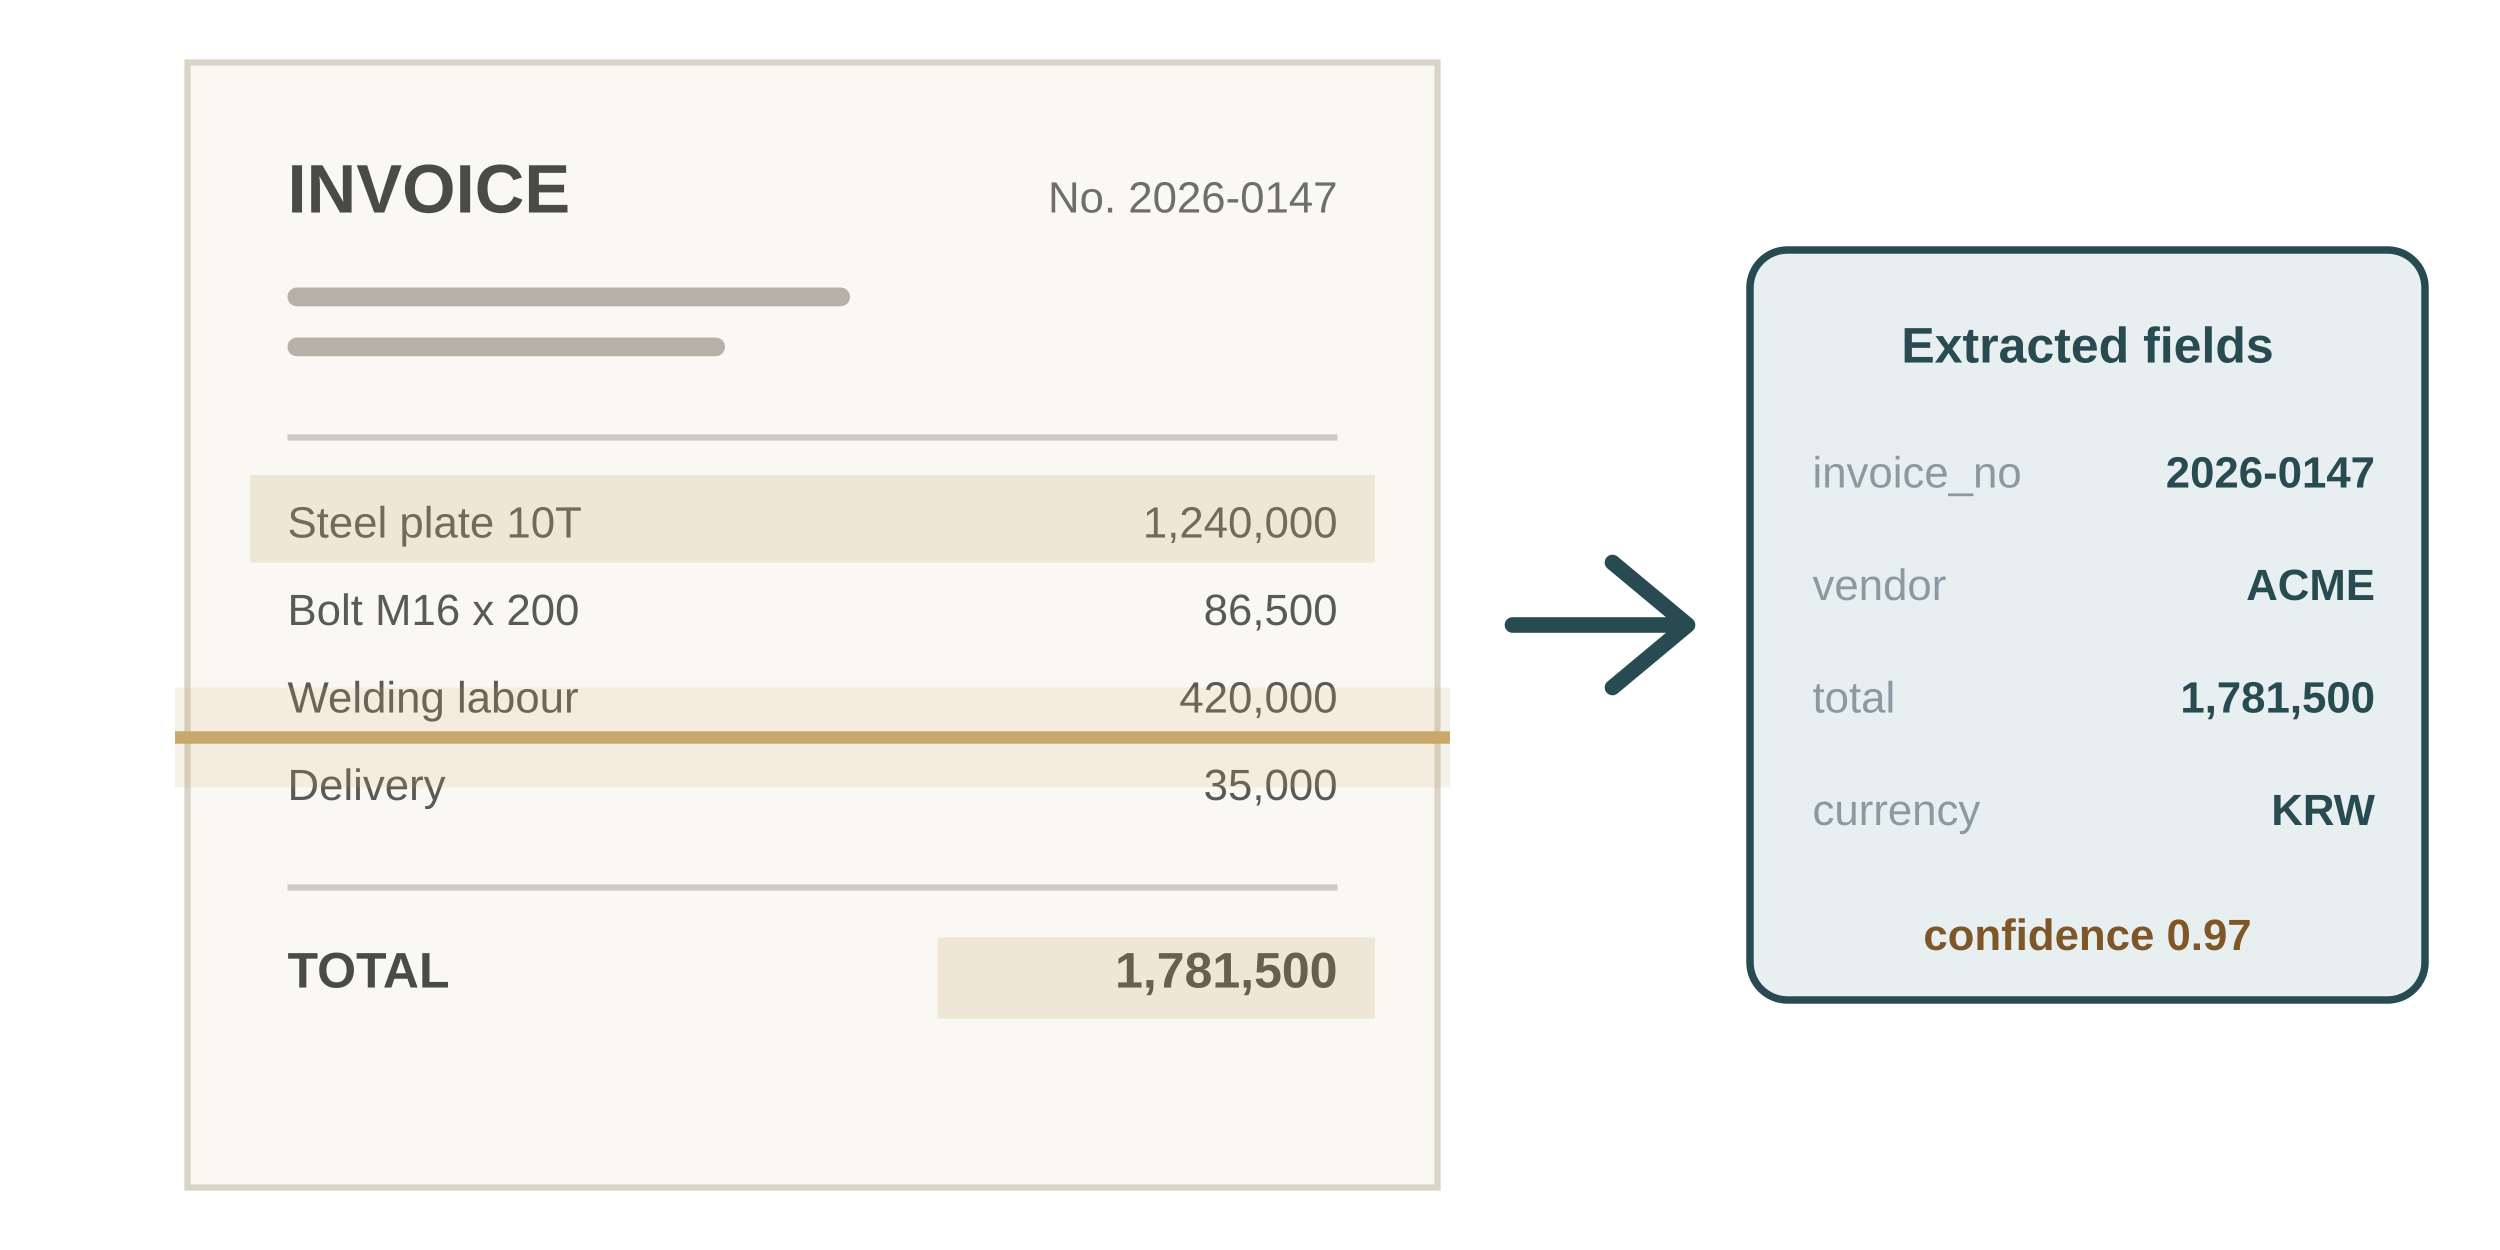
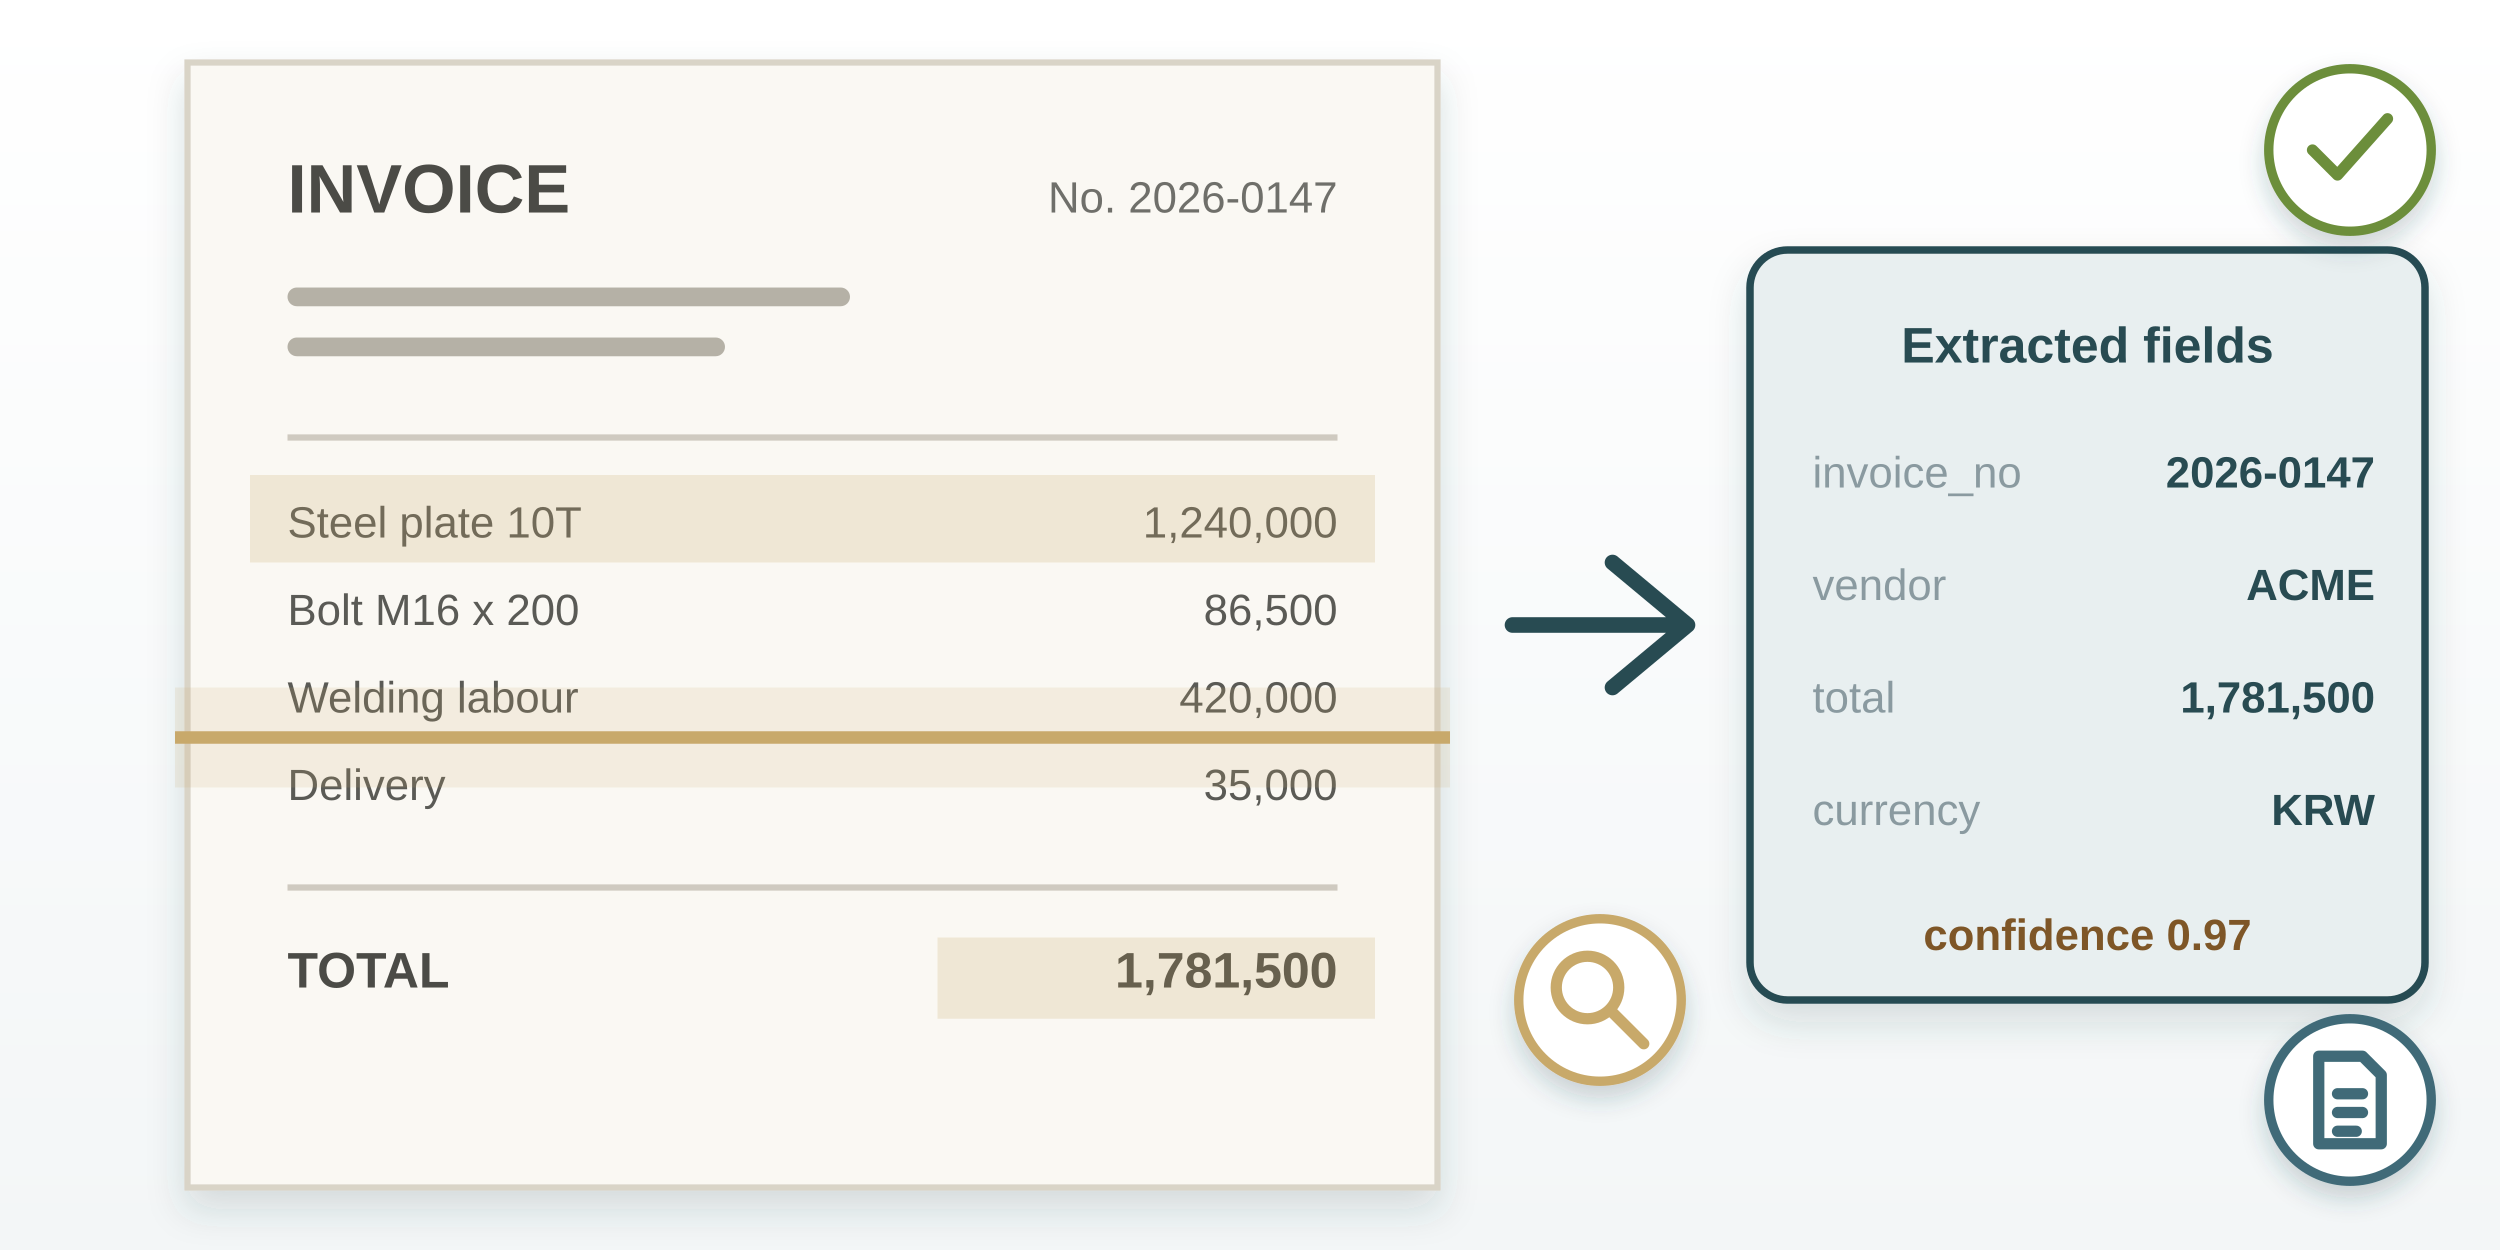
<svg xmlns="http://www.w3.org/2000/svg" viewBox="0 0 400 200" font-family="Manrope, Arial, sans-serif" role="img" aria-label="Scanned invoice with OCR-recognised fields">
-   <rect width="400" height="200" fill="#ffffff" />
-   <rect x="30" y="10" width="200" height="180" fill="#faf8f3" stroke="#d9d4c7" />
+   <rect width="400" height="200" fill="url(#ground)" />
+   <defs>
+     <linearGradient id="ground" x1="0" y1="0" x2="0" y2="1">
+       <stop offset="0" stop-color="#ffffff" />
+       <stop offset="1" stop-color="#f3f6f7" />
+     </linearGradient>
+     <filter id="sh" x="-10%" y="-10%" width="130%" height="140%">
+       <feDropShadow dx="0" dy="3" stdDeviation="3" flood-color="#284b52" flood-opacity="0.16" />
+     </filter>
+     <filter id="bs" x="-30%" y="-30%" width="160%" height="160%">
+       <feDropShadow dx="0" dy="2" stdDeviation="2" flood-color="#284b52" flood-opacity="0.22" />
+     </filter>
+   </defs>
+   <rect x="30" y="10" width="200" height="180" fill="#faf8f3" stroke="#d9d4c7" filter="url(#sh)" />
  <text x="46" y="34" font-size="11" font-weight="800" fill="#4b4b46" text-anchor="start">INVOICE</text>
  <text x="214" y="34" font-size="7" font-weight="500" fill="#6f6f6a" text-anchor="end">No. 2026-0147</text>
  <rect x="46" y="46" width="90" height="3" rx="1.5" fill="#b5b1a6" />
  <rect x="46" y="54" width="70" height="3" rx="1.5" fill="#b5b1a6" />
  <path d="M46 70 H214" stroke="#cfcac0" />
  <text x="46" y="86" font-size="7" font-weight="500" fill="#5a5a55" text-anchor="start">Steel plate 10T</text>
  <text x="214" y="86" font-size="7" font-weight="500" fill="#5a5a55" text-anchor="end">1,240,000</text>
  <text x="46" y="100" font-size="7" font-weight="500" fill="#5a5a55" text-anchor="start">Bolt M16 x 200</text>
  <text x="214" y="100" font-size="7" font-weight="500" fill="#5a5a55" text-anchor="end">86,500</text>
  <text x="46" y="114" font-size="7" font-weight="500" fill="#5a5a55" text-anchor="start">Welding labour</text>
  <text x="214" y="114" font-size="7" font-weight="500" fill="#5a5a55" text-anchor="end">420,000</text>
  <text x="46" y="128" font-size="7" font-weight="500" fill="#5a5a55" text-anchor="start">Delivery</text>
  <text x="214" y="128" font-size="7" font-weight="500" fill="#5a5a55" text-anchor="end">35,000</text>
  <path d="M46 142 H214" stroke="#cfcac0" />
  <text x="46" y="158" font-size="8" font-weight="800" fill="#4b4b46" text-anchor="start">TOTAL</text>
  <text x="214" y="158" font-size="8" font-weight="800" fill="#4b4b46" text-anchor="end">1,781,500</text>
  <rect x="40" y="76" width="180" height="14" fill="#c8a96b" opacity="0.22" />
  <rect x="150" y="150" width="70" height="13" fill="#c8a96b" opacity="0.22" />
  <path d="M28 118 H232" stroke="#c8a96b" stroke-width="2" />
  <rect x="28" y="110" width="204" height="16" fill="#c8a96b" opacity="0.15" />
  <path d="M242 100 H268 M258 90 L270 100 L258 110" fill="none" stroke="#284b52" stroke-width="2.5" stroke-linecap="round" stroke-linejoin="round" />
-   <rect x="280" y="40" width="108" height="120" rx="6" fill="#e8eff0" stroke="#284b52" stroke-width="1.2" />
+   <rect x="280" y="40" width="108" height="120" rx="6" fill="#e8eff0" stroke="#284b52" stroke-width="1.2" filter="url(#sh)" />
  <text x="334" y="58" font-size="8" font-weight="700" fill="#284b52" text-anchor="middle">Extracted fields</text>
  <text x="290" y="78" font-size="7" font-weight="500" fill="#8a9aa0" text-anchor="start">invoice_no</text>
  <text x="380" y="78" font-size="7" font-weight="700" fill="#284b52" text-anchor="end">2026-0147</text>
  <text x="290" y="96" font-size="7" font-weight="500" fill="#8a9aa0" text-anchor="start">vendor</text>
  <text x="380" y="96" font-size="7" font-weight="700" fill="#284b52" text-anchor="end">ACME</text>
  <text x="290" y="114" font-size="7" font-weight="500" fill="#8a9aa0" text-anchor="start">total</text>
  <text x="380" y="114" font-size="7" font-weight="700" fill="#284b52" text-anchor="end">1,781,500</text>
  <text x="290" y="132" font-size="7" font-weight="500" fill="#8a9aa0" text-anchor="start">currency</text>
  <text x="380" y="132" font-size="7" font-weight="700" fill="#284b52" text-anchor="end">KRW</text>
  <text x="334" y="152" font-size="7" font-weight="700" fill="#7e5627" text-anchor="middle">confidence 0.97</text>
+   <g transform="translate(256 160)" filter="url(#bs)">
+     <circle r="13" fill="#ffffff" stroke="#c8a96b" stroke-width="1.5" />
+     <g fill="none" stroke="#c8a96b" stroke-width="1.8" stroke-linecap="round" stroke-linejoin="round" color="#c8a96b">
+       <circle cx="-2" cy="-2" r="5" />
+       <path d="M2 2 L7 7" />
+     </g>
+   </g>
+   <g transform="translate(376 24)" filter="url(#bs)">
+     <circle r="13" fill="#ffffff" stroke="#6c8e3a" stroke-width="1.5" />
+     <g fill="none" stroke="#6c8e3a" stroke-width="1.8" stroke-linecap="round" stroke-linejoin="round" color="#6c8e3a">
+       <path d="M-6 0 L-2 4 L6 -5" />
+     </g>
+   </g>
+   <g transform="translate(376 176)" filter="url(#bs)">
+     <circle r="13" fill="#ffffff" stroke="#3f6b78" stroke-width="1.5" />
+     <g fill="none" stroke="#3f6b78" stroke-width="1.8" stroke-linecap="round" stroke-linejoin="round" color="#3f6b78">
+       <path d="M-5 -7 H2 L5 -4 V7 H-5 Z" />
+       <path d="M-2 -1 H2 M-2 2 H2 M-2 5 H1" />
+     </g>
+   </g>
</svg>
